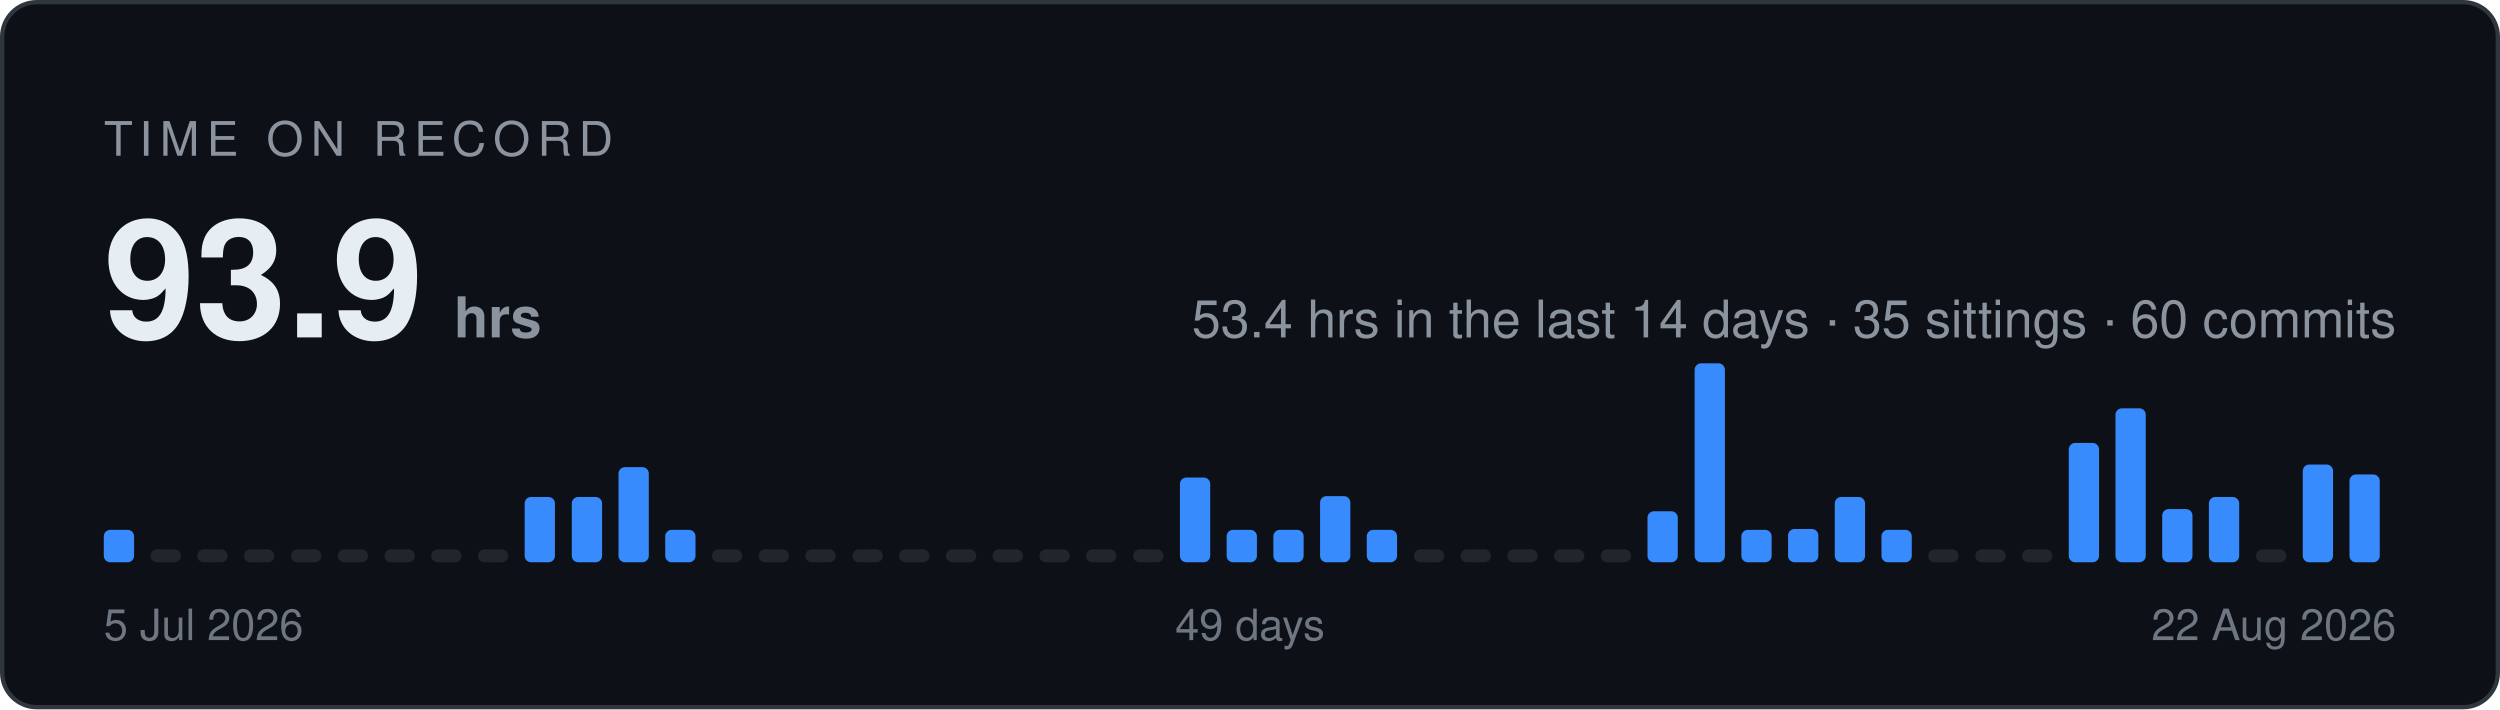
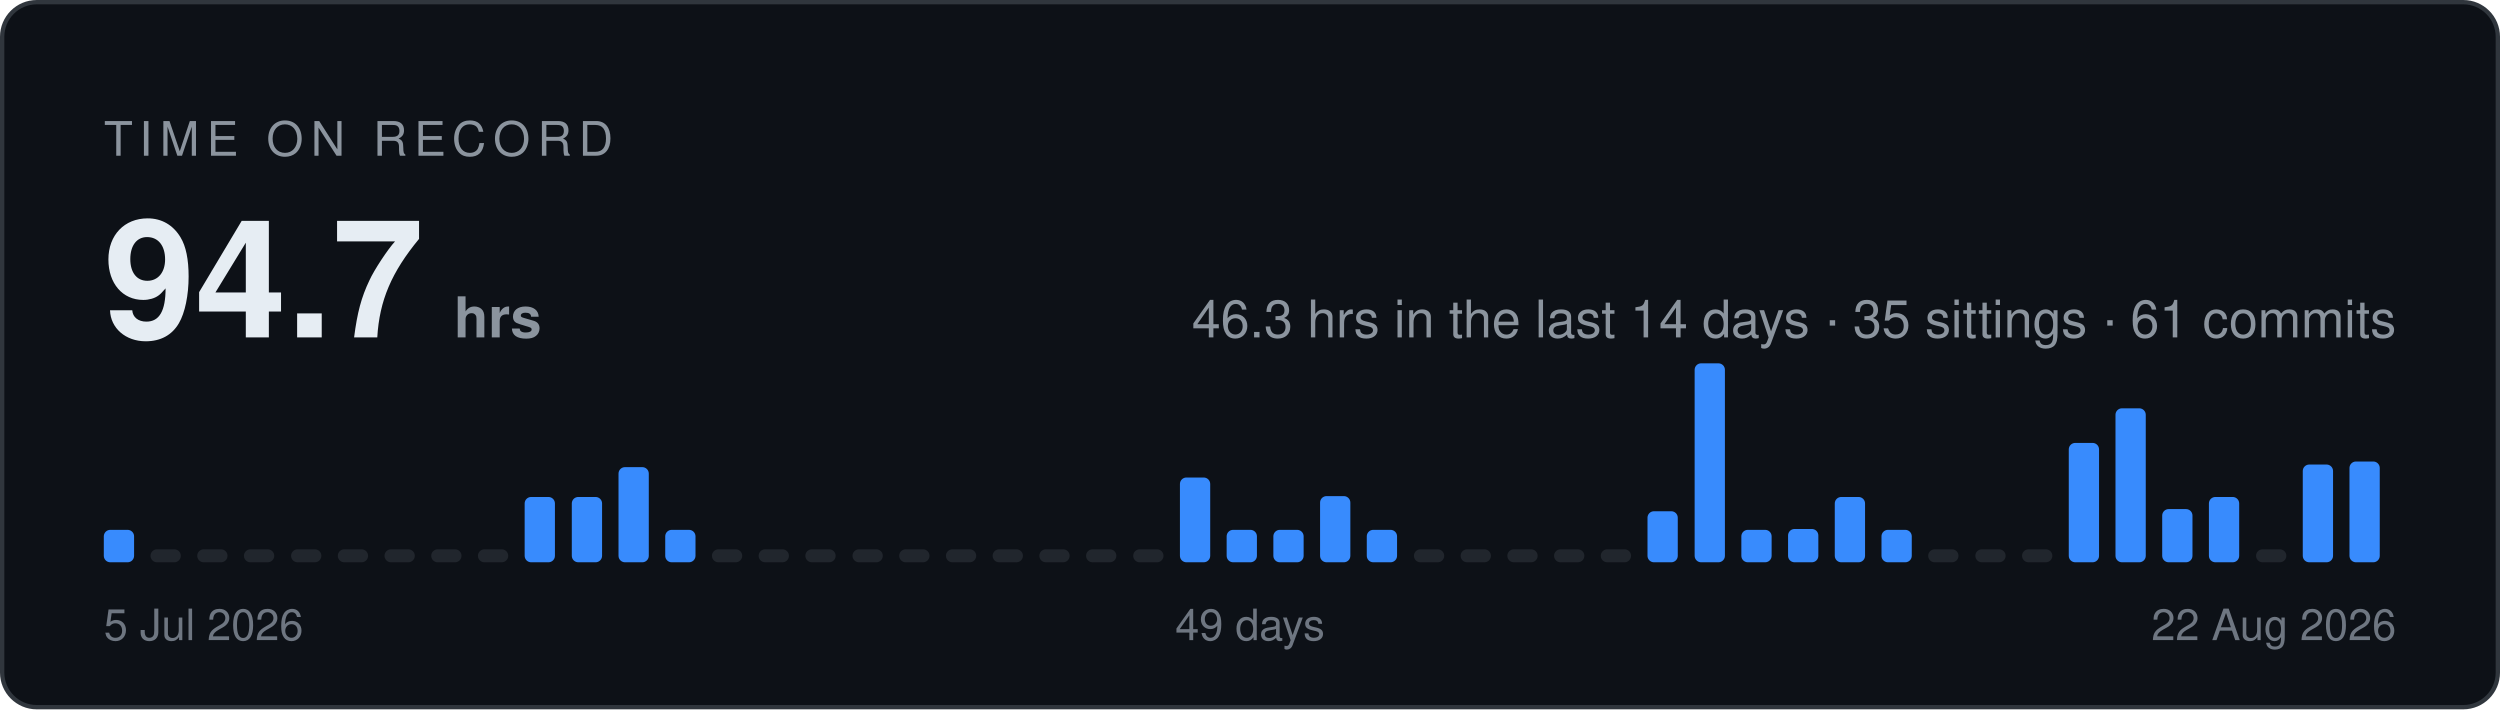
- <svg xmlns="http://www.w3.org/2000/svg" width="578" height="164" viewBox="0 0 578 164" role="img" aria-label="Time on record: 93.9 hours over 60 commits">
+ <svg xmlns="http://www.w3.org/2000/svg" width="578" height="164" viewBox="0 0 578 164" role="img" aria-label="Time on record: 94.7 hours over 61 commits">
  <style>
    .card { fill: #0d1117; stroke: #30363d }
    text { font-family: -apple-system, BlinkMacSystemFont, "Segoe UI", Helvetica, Arial, sans-serif }
    .label { font-size: 11px; letter-spacing: 1.7px; fill: #8b949e }
    .figure { font-size: 38px; font-weight: 600; fill: #e6edf3 }
    .unit { font-size: 13px; fill: #8b949e }
    .note { font-size: 12px; fill: #8b949e }
    .axis { font-size: 10px; fill: #6e7681 }
    .bar { fill: #388bfd }
    .bar-quiet { fill: #21262d }
  </style>
  <rect class="card" x="0.5" y="0.5" width="577" height="163" rx="8" />
  <text class="label" x="24" y="36">TIME ON RECORD</text>
-   <text class="figure" x="24" y="78">93.9<tspan class="unit" dx="7">hrs</tspan>
+   <text class="figure" x="24" y="78">94.7<tspan class="unit" dx="7">hrs</tspan>
  </text>
-   <text class="note" x="554" y="78" text-anchor="end">53.4 hrs in the last 14 days   ·   35 sittings   ·   60 commits</text>
+   <text class="note" x="554" y="78" text-anchor="end">46.3 hrs in the last 14 days   ·   35 sittings   ·   61 commits</text>
  <rect class="bar" x="24.0" y="122.5" width="7" height="7.5" rx="1.5" />
  <rect class="bar-quiet" x="34.8" y="127.0" width="7" height="3.0" rx="1.5" />
  <rect class="bar-quiet" x="45.6" y="127.0" width="7" height="3.0" rx="1.5" />
  <rect class="bar-quiet" x="56.4" y="127.0" width="7" height="3.0" rx="1.5" />
  <rect class="bar-quiet" x="67.3" y="127.0" width="7" height="3.0" rx="1.5" />
  <rect class="bar-quiet" x="78.1" y="127.0" width="7" height="3.0" rx="1.5" />
  <rect class="bar-quiet" x="88.9" y="127.0" width="7" height="3.0" rx="1.5" />
  <rect class="bar-quiet" x="99.7" y="127.0" width="7" height="3.0" rx="1.5" />
  <rect class="bar-quiet" x="110.5" y="127.0" width="7" height="3.0" rx="1.5" />
  <rect class="bar" x="121.3" y="114.9" width="7" height="15.1" rx="1.5" />
  <rect class="bar" x="132.2" y="114.9" width="7" height="15.1" rx="1.5" />
  <rect class="bar" x="143.0" y="108.0" width="7" height="22.0" rx="1.5" />
  <rect class="bar" x="153.8" y="122.5" width="7" height="7.5" rx="1.5" />
  <rect class="bar-quiet" x="164.6" y="127.0" width="7" height="3.0" rx="1.5" />
  <rect class="bar-quiet" x="175.4" y="127.0" width="7" height="3.0" rx="1.5" />
  <rect class="bar-quiet" x="186.2" y="127.0" width="7" height="3.0" rx="1.5" />
  <rect class="bar-quiet" x="197.1" y="127.0" width="7" height="3.0" rx="1.5" />
  <rect class="bar-quiet" x="207.9" y="127.0" width="7" height="3.0" rx="1.5" />
  <rect class="bar-quiet" x="218.7" y="127.0" width="7" height="3.0" rx="1.5" />
  <rect class="bar-quiet" x="229.5" y="127.0" width="7" height="3.0" rx="1.5" />
  <rect class="bar-quiet" x="240.3" y="127.0" width="7" height="3.0" rx="1.5" />
  <rect class="bar-quiet" x="251.1" y="127.0" width="7" height="3.0" rx="1.5" />
  <rect class="bar-quiet" x="262.0" y="127.0" width="7" height="3.0" rx="1.5" />
  <rect class="bar" x="272.8" y="110.4" width="7" height="19.6" rx="1.5" />
  <rect class="bar" x="283.6" y="122.5" width="7" height="7.5" rx="1.5" />
  <rect class="bar" x="294.4" y="122.5" width="7" height="7.5" rx="1.5" />
  <rect class="bar" x="305.2" y="114.7" width="7" height="15.3" rx="1.5" />
  <rect class="bar" x="316.0" y="122.5" width="7" height="7.5" rx="1.5" />
  <rect class="bar-quiet" x="326.9" y="127.0" width="7" height="3.0" rx="1.5" />
  <rect class="bar-quiet" x="337.7" y="127.0" width="7" height="3.0" rx="1.5" />
  <rect class="bar-quiet" x="348.5" y="127.0" width="7" height="3.0" rx="1.5" />
  <rect class="bar-quiet" x="359.3" y="127.0" width="7" height="3.0" rx="1.5" />
  <rect class="bar-quiet" x="370.1" y="127.0" width="7" height="3.0" rx="1.5" />
  <rect class="bar" x="380.9" y="118.2" width="7" height="11.8" rx="1.5" />
  <rect class="bar" x="391.8" y="84.0" width="7" height="46.0" rx="1.5" />
  <rect class="bar" x="402.6" y="122.5" width="7" height="7.5" rx="1.5" />
  <rect class="bar" x="413.4" y="122.3" width="7" height="7.7" rx="1.5" />
  <rect class="bar" x="424.2" y="114.9" width="7" height="15.1" rx="1.5" />
  <rect class="bar" x="435.0" y="122.5" width="7" height="7.5" rx="1.5" />
  <rect class="bar-quiet" x="445.8" y="127.0" width="7" height="3.0" rx="1.5" />
  <rect class="bar-quiet" x="456.7" y="127.0" width="7" height="3.0" rx="1.5" />
  <rect class="bar-quiet" x="467.5" y="127.0" width="7" height="3.0" rx="1.5" />
  <rect class="bar" x="478.3" y="102.4" width="7" height="27.6" rx="1.5" />
  <rect class="bar" x="489.1" y="94.4" width="7" height="35.6" rx="1.5" />
  <rect class="bar" x="499.9" y="117.7" width="7" height="12.3" rx="1.5" />
  <rect class="bar" x="510.7" y="114.9" width="7" height="15.1" rx="1.5" />
  <rect class="bar-quiet" x="521.6" y="127.0" width="7" height="3.0" rx="1.5" />
  <rect class="bar" x="532.4" y="107.4" width="7" height="22.6" rx="1.5" />
-   <rect class="bar" x="543.2" y="109.7" width="7" height="20.3" rx="1.5" />
+   <rect class="bar" x="543.2" y="106.7" width="7" height="23.3" rx="1.5" />
  <text class="axis" x="24" y="148">5 Jul 2026</text>
  <text class="axis" x="289" y="148" text-anchor="middle">49 days</text>
  <text class="axis" x="554" y="148" text-anchor="end">22 Aug 2026</text>
</svg>
